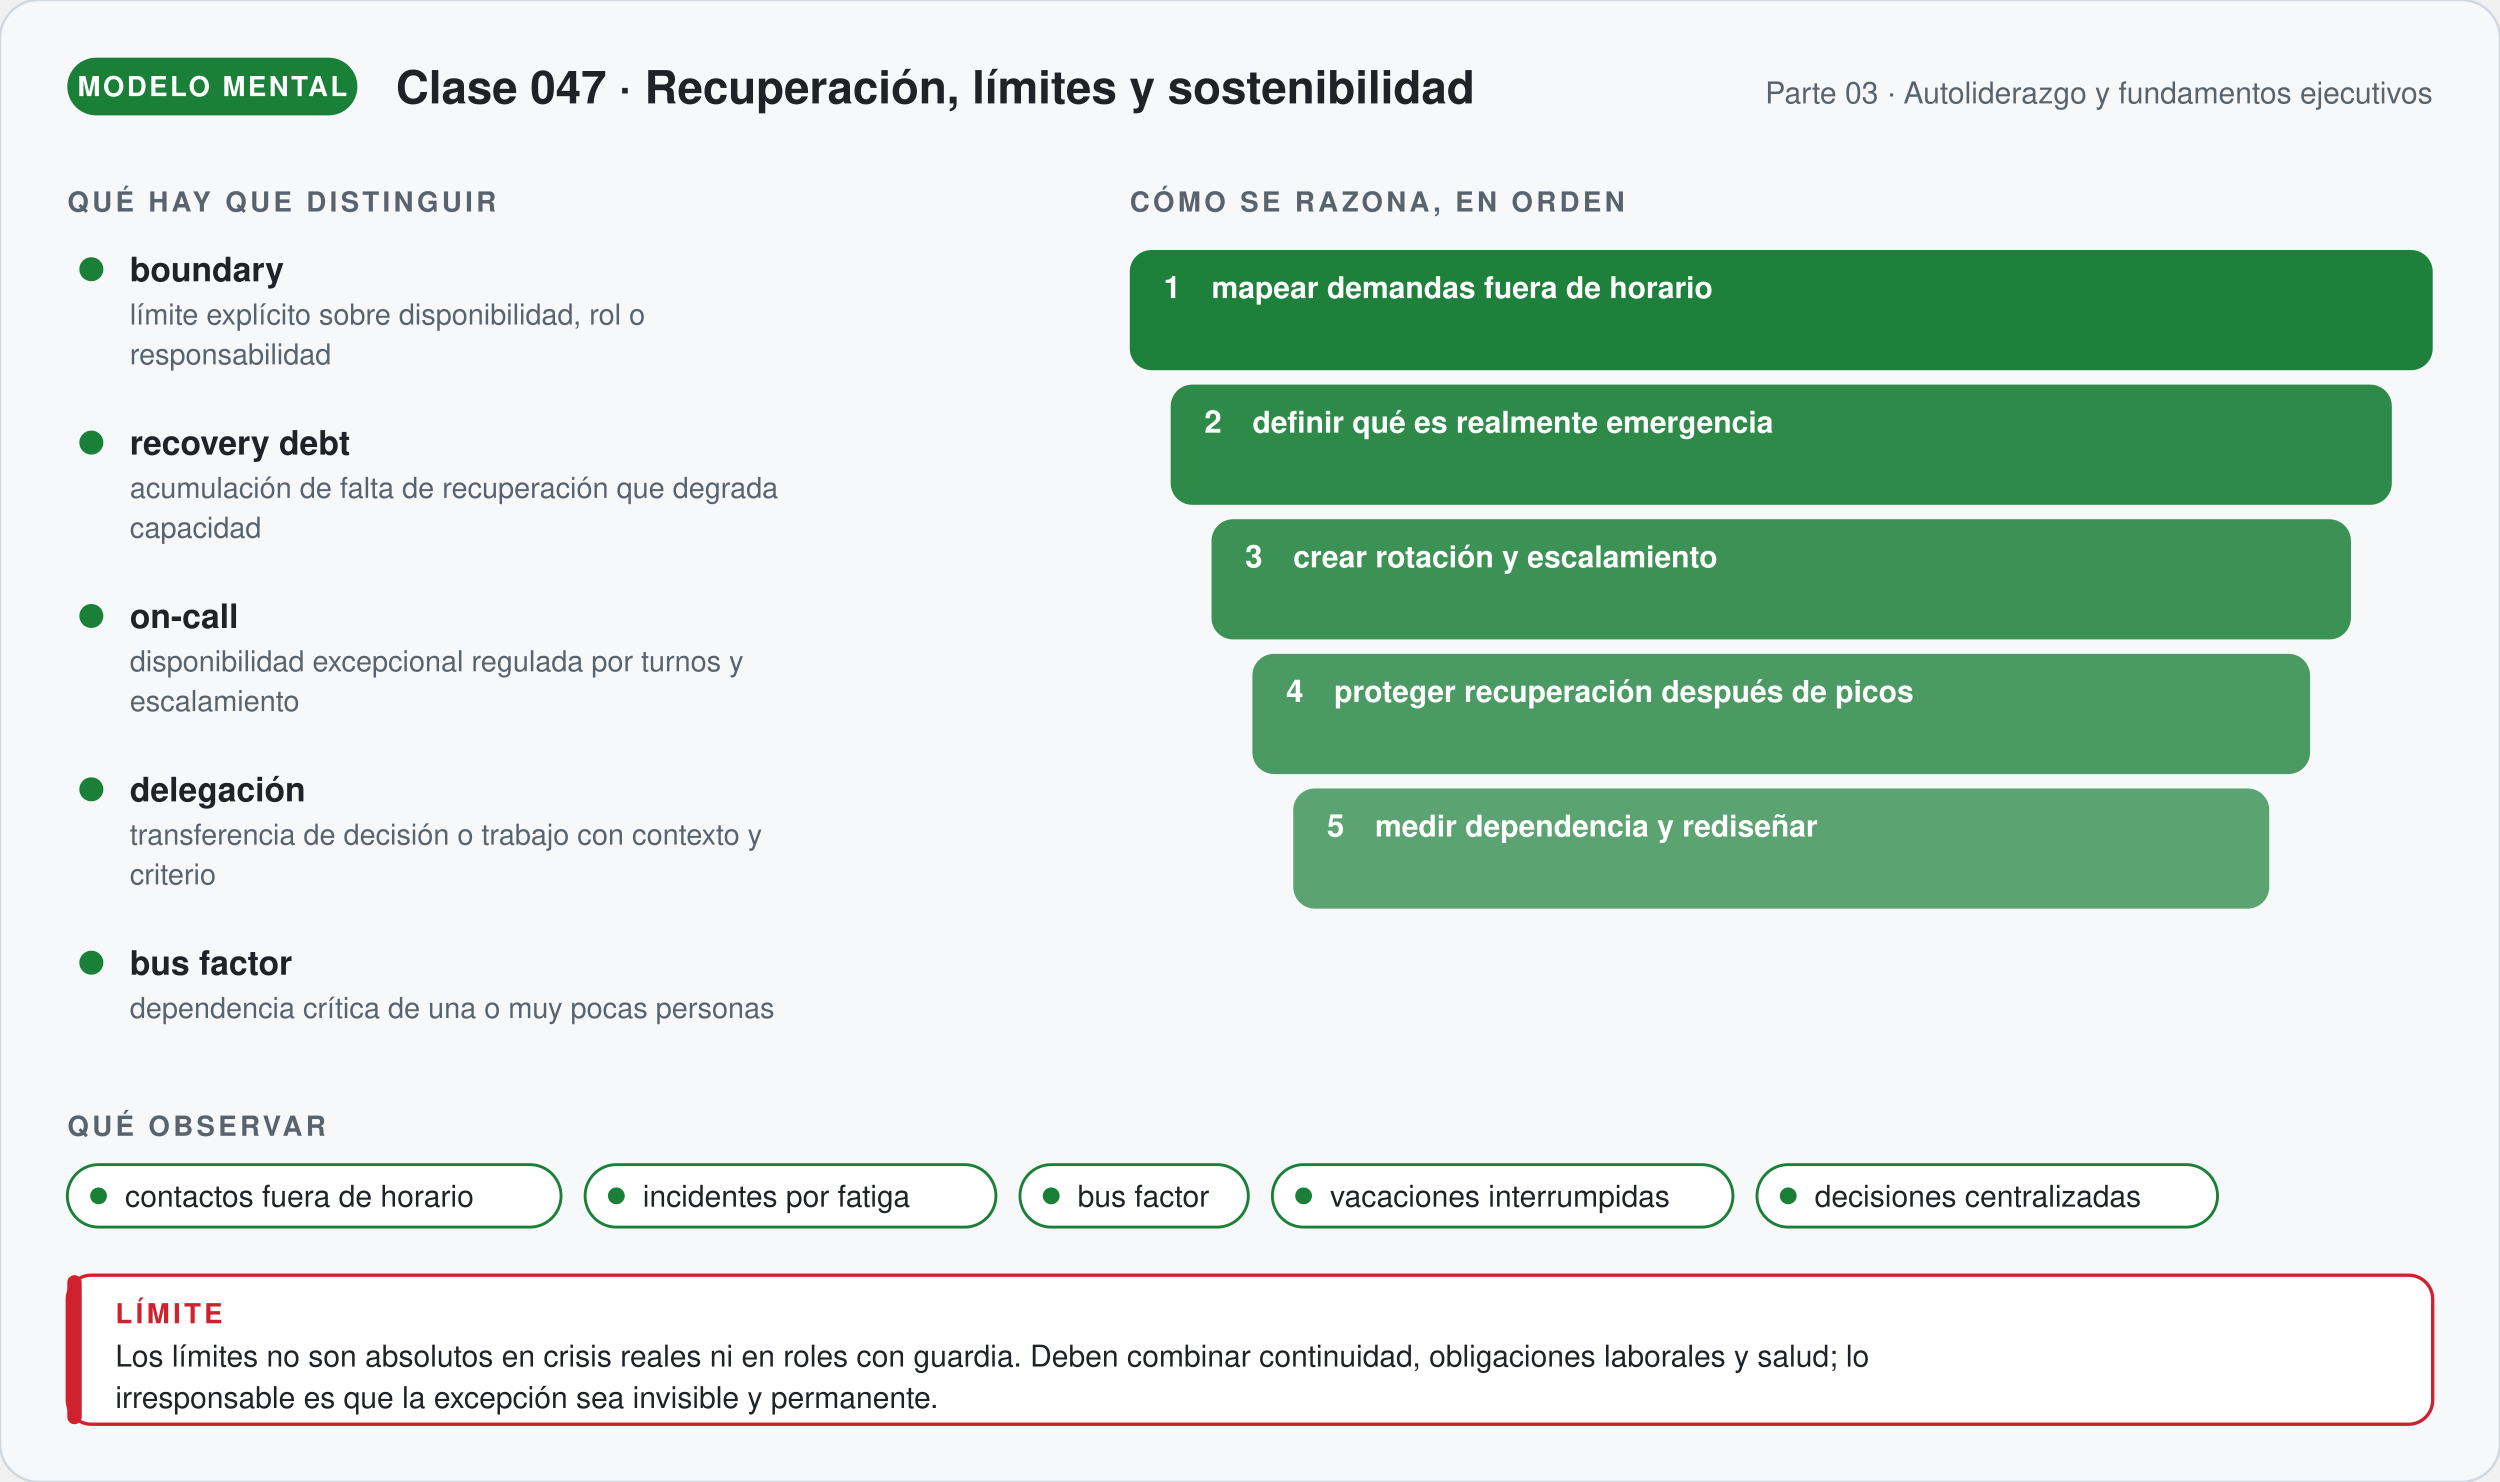
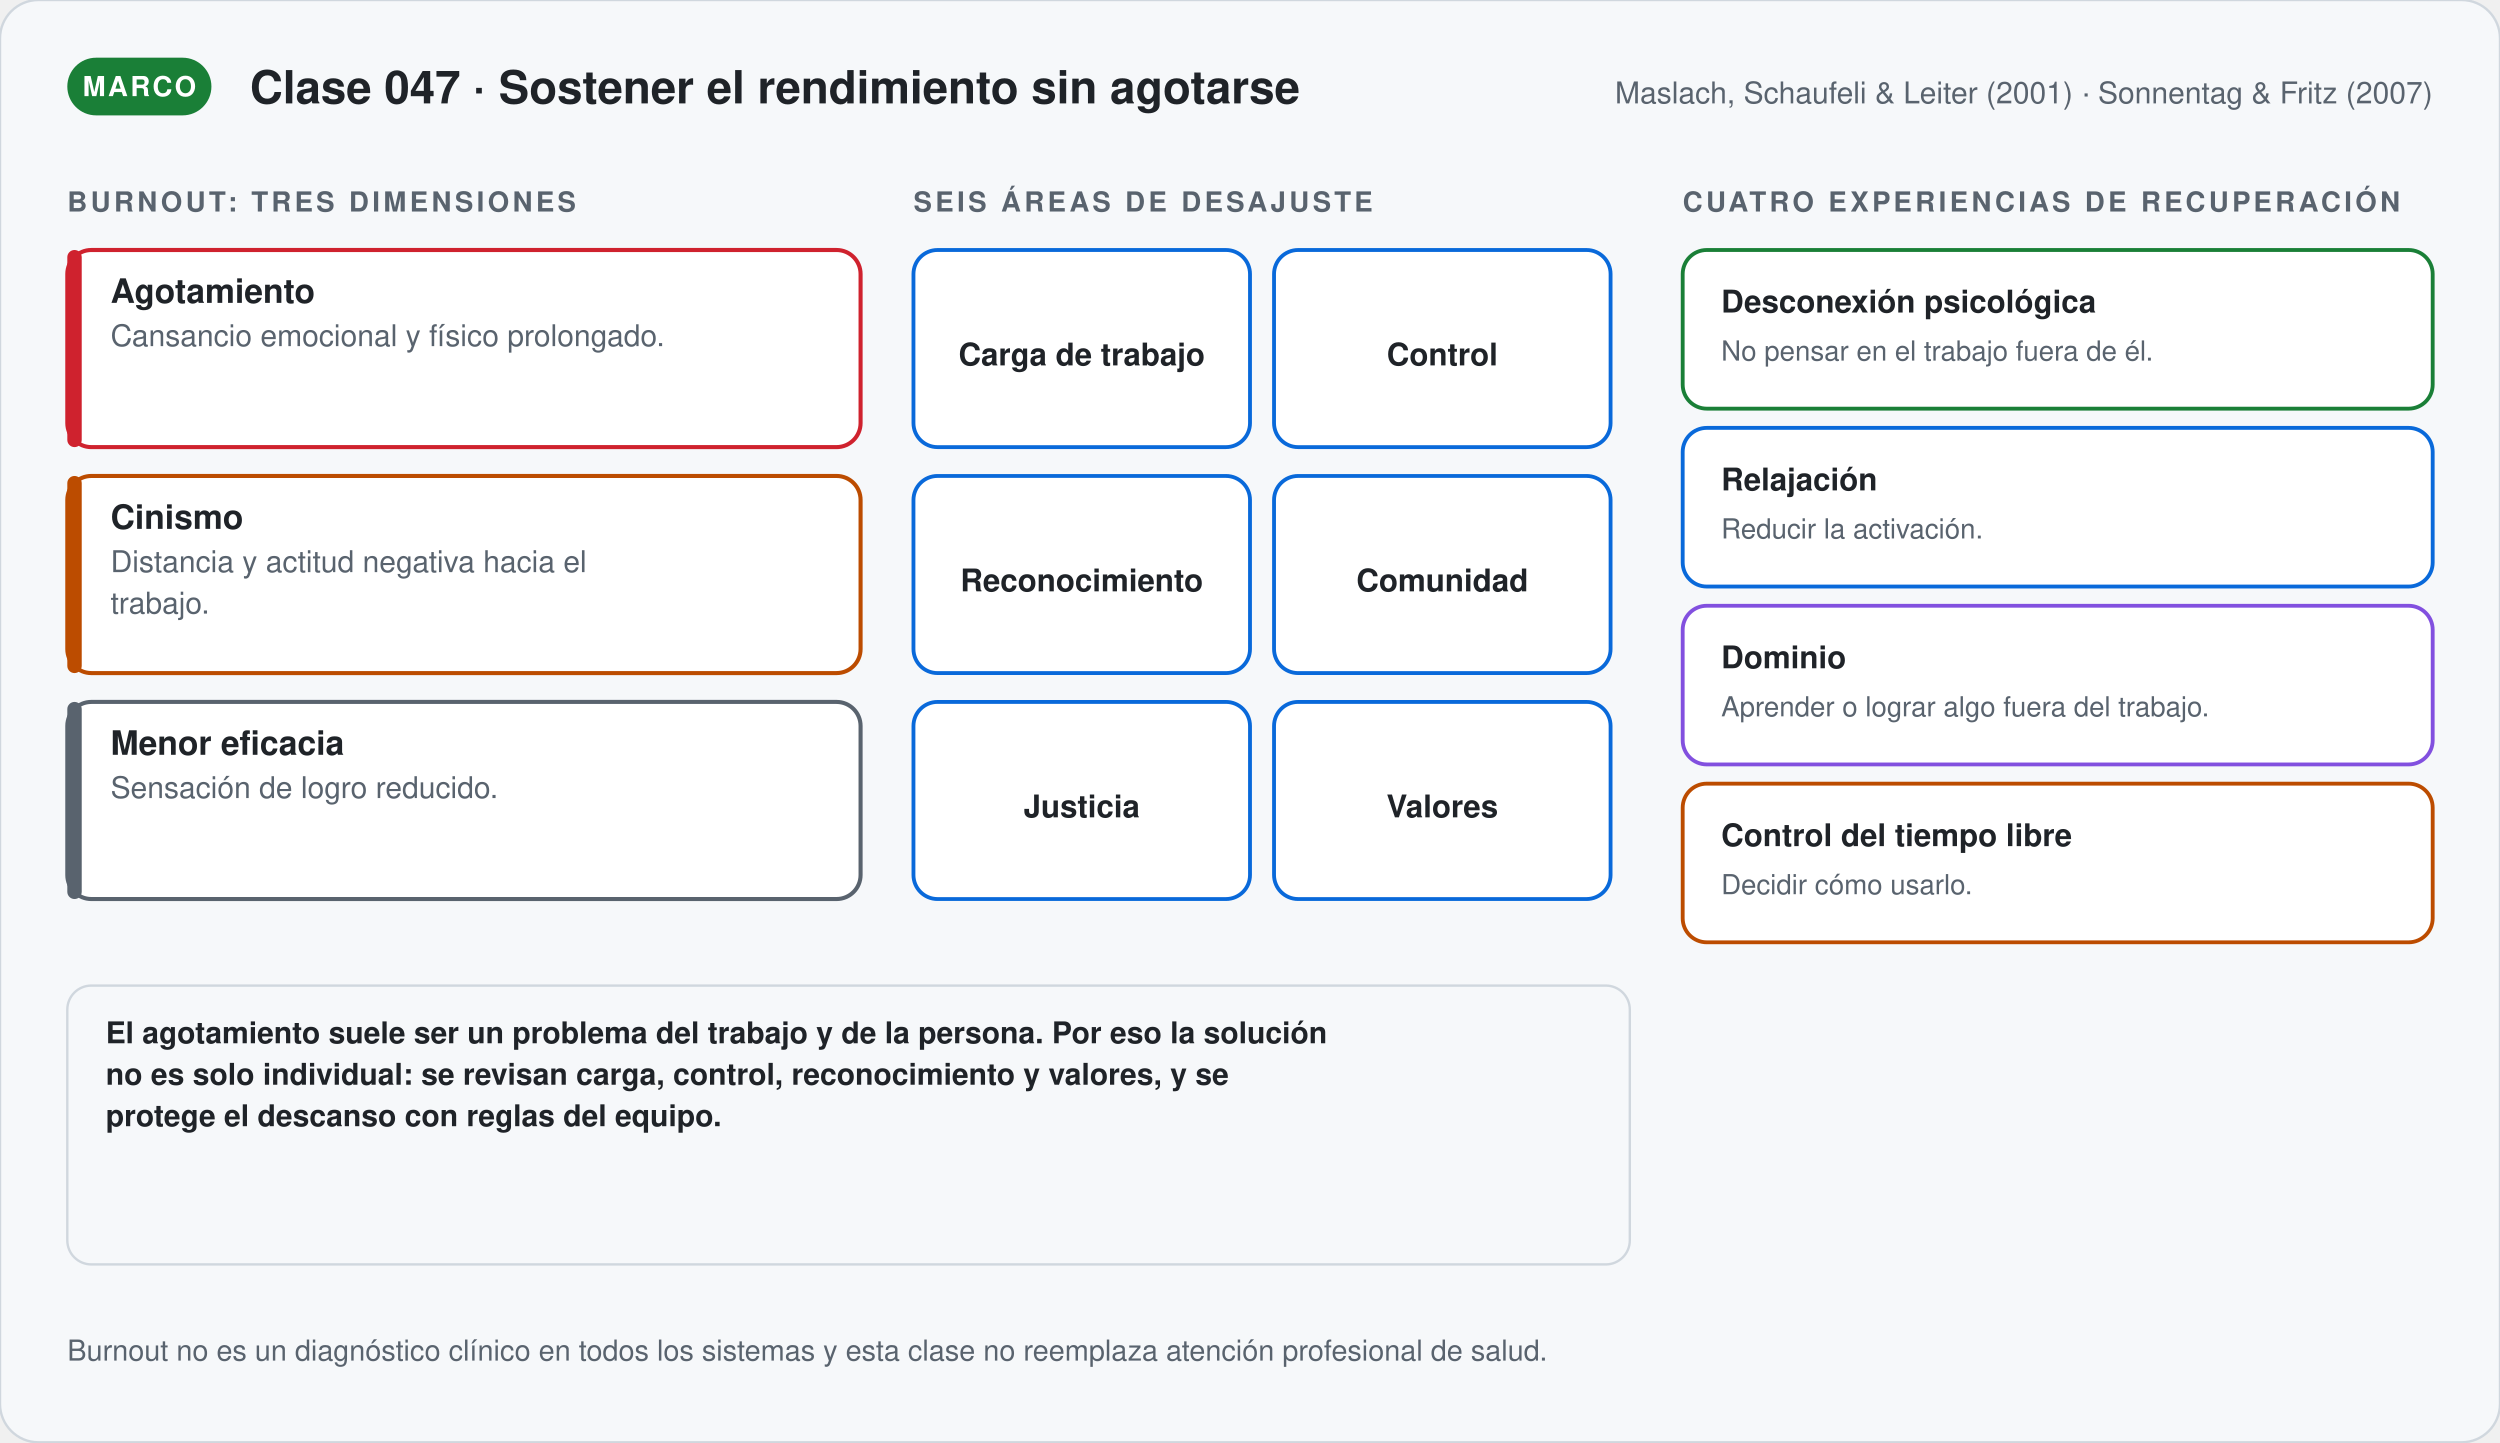
- <svg xmlns="http://www.w3.org/2000/svg" viewBox="0 0 1040 616.48" width="1040" role="img" aria-labelledby="t-g47 d-g47" font-family="'Segoe UI', 'Helvetica Neue', Helvetica, Arial, sans-serif">
+ <svg xmlns="http://www.w3.org/2000/svg" viewBox="0 0 1040 600" width="1040" role="img" aria-labelledby="t-047 d-047" font-family="'Segoe UI', 'Helvetica Neue', Helvetica, Arial, sans-serif">
  <defs>
-     <marker id="p-g47" viewBox="0 0 10 10" refX="8" refY="5" markerWidth="7" markerHeight="7" orient="auto">
+     <marker id="p-047" viewBox="0 0 10 10" refX="8" refY="5" markerWidth="7" markerHeight="7" orient="auto">
      <path d="M1,1 L9,5 L1,9 Z" fill="#59636e" />
    </marker>
  </defs>
-   <rect width="1040" height="616.48" rx="16" fill="#f6f8fa" stroke="#d0d7de" />
-   <rect x="28" y="24" width="120.67" height="24" rx="12" fill="#1a7f37" />
-   <text x="88.335" y="40" font-size="11.5" font-weight="700" fill="#ffffff" text-anchor="middle" letter-spacing="1">MODELO MENTAL</text>
-   <text x="164.67" y="43" font-size="19" font-weight="700" fill="#1f2328" text-anchor="start">Clase 047 · Recuperación, límites y sostenibilidad</text>
-   <text x="1012" y="43" font-size="12.5" font-weight="400" fill="#59636e" text-anchor="end">Parte 03 · Autoliderazgo y fundamentos ejecutivos</text>
-   <text x="28" y="88" font-size="11.5" font-weight="700" fill="#59636e" text-anchor="start" letter-spacing="1.4">QUÉ HAY QUE DISTINGUIR</text>
-   <circle cx="38" cy="112" r="5" fill="#1a7f37" />
-   <text x="54" y="117" font-size="14" font-weight="700" fill="#1f2328" text-anchor="start">boundary</text>
-   <text x="54" y="135" font-size="12" font-weight="400" fill="#59636e" text-anchor="start">límite explícito sobre disponibilidad, rol o</text>
-   <text x="54" y="151.56" font-size="12" font-weight="400" fill="#59636e" text-anchor="start">responsabilidad</text>
-   <circle cx="38" cy="184.12" r="5" fill="#1a7f37" />
-   <text x="54" y="189.12" font-size="14" font-weight="700" fill="#1f2328" text-anchor="start">recovery debt</text>
-   <text x="54" y="207.12" font-size="12" font-weight="400" fill="#59636e" text-anchor="start">acumulación de falta de recuperación que degrada</text>
-   <text x="54" y="223.68" font-size="12" font-weight="400" fill="#59636e" text-anchor="start">capacidad</text>
-   <circle cx="38" cy="256.24" r="5" fill="#1a7f37" />
-   <text x="54" y="261.24" font-size="14" font-weight="700" fill="#1f2328" text-anchor="start">on-call</text>
-   <text x="54" y="279.24" font-size="12" font-weight="400" fill="#59636e" text-anchor="start">disponibilidad excepcional regulada por turnos y</text>
-   <text x="54" y="295.8" font-size="12" font-weight="400" fill="#59636e" text-anchor="start">escalamiento</text>
-   <circle cx="38" cy="328.36" r="5" fill="#1a7f37" />
-   <text x="54" y="333.36" font-size="14" font-weight="700" fill="#1f2328" text-anchor="start">delegación</text>
-   <text x="54" y="351.36" font-size="12" font-weight="400" fill="#59636e" text-anchor="start">transferencia de decisión o trabajo con contexto y</text>
-   <text x="54" y="367.92" font-size="12" font-weight="400" fill="#59636e" text-anchor="start">criterio</text>
-   <circle cx="38" cy="400.48" r="5" fill="#1a7f37" />
-   <text x="54" y="405.48" font-size="14" font-weight="700" fill="#1f2328" text-anchor="start">bus factor</text>
-   <text x="54" y="423.48" font-size="12" font-weight="400" fill="#59636e" text-anchor="start">dependencia crítica de una o muy pocas personas</text>
-   <text x="470" y="88" font-size="11.5" font-weight="700" fill="#59636e" text-anchor="start" letter-spacing="1.4">CÓMO SE RAZONA, EN ORDEN</text>
-   <rect x="470" y="104" width="542" height="50" rx="9" fill="#1a7f37" stroke="#1a7f37" stroke-width="0" fill-opacity="0.98" />
-   <text x="484" y="124" font-size="13" font-weight="800" fill="#ffffff" text-anchor="start">1</text>
-   <text x="504" y="124" font-size="12.5" font-weight="600" fill="#ffffff" text-anchor="start">mapear demandas fuera de horario</text>
-   <rect x="487" y="160" width="508" height="50" rx="9" fill="#1a7f37" stroke="#1a7f37" stroke-width="0" fill-opacity="0.91" />
-   <text x="501" y="180" font-size="13" font-weight="800" fill="#ffffff" text-anchor="start">2</text>
-   <text x="521" y="180" font-size="12.5" font-weight="600" fill="#ffffff" text-anchor="start">definir qué es realmente emergencia</text>
-   <rect x="504" y="216" width="474" height="50" rx="9" fill="#1a7f37" stroke="#1a7f37" stroke-width="0" fill-opacity="0.84" />
-   <text x="518" y="236" font-size="13" font-weight="800" fill="#ffffff" text-anchor="start">3</text>
-   <text x="538" y="236" font-size="12.5" font-weight="600" fill="#ffffff" text-anchor="start">crear rotación y escalamiento</text>
-   <rect x="521" y="272" width="440" height="50" rx="9" fill="#1a7f37" stroke="#1a7f37" stroke-width="0" fill-opacity="0.77" />
-   <text x="535" y="292" font-size="13" font-weight="800" fill="#ffffff" text-anchor="start">4</text>
-   <text x="555" y="292" font-size="12.5" font-weight="600" fill="#ffffff" text-anchor="start">proteger recuperación después de picos</text>
-   <rect x="538" y="328" width="406" height="50" rx="9" fill="#1a7f37" stroke="#1a7f37" stroke-width="0" fill-opacity="0.7" />
-   <text x="552" y="348" font-size="13" font-weight="800" fill="#ffffff" text-anchor="start">5</text>
-   <text x="572" y="348" font-size="12.5" font-weight="600" fill="#ffffff" text-anchor="start">medir dependencia y rediseñar</text>
-   <text x="28" y="472.48" font-size="11.5" font-weight="700" fill="#59636e" text-anchor="start" letter-spacing="1.4">QUÉ OBSERVAR</text>
-   <rect x="28" y="484.48" width="205.4" height="26" rx="13" fill="#ffffff" stroke="#1a7f37" stroke-width="1.2" />
-   <circle cx="41" cy="497.48" r="3.5" fill="#1a7f37" />
-   <text x="52" y="501.98" font-size="12.5" font-weight="400" fill="#1f2328" text-anchor="start">contactos fuera de horario</text>
-   <rect x="243.4" y="484.48" width="170.9" height="26" rx="13" fill="#ffffff" stroke="#1a7f37" stroke-width="1.2" />
-   <circle cx="256.4" cy="497.48" r="3.5" fill="#1a7f37" />
-   <text x="267.4" y="501.98" font-size="12.5" font-weight="400" fill="#1f2328" text-anchor="start">incidentes por fatiga</text>
-   <rect x="424.3" y="484.48" width="95" height="26" rx="13" fill="#ffffff" stroke="#1a7f37" stroke-width="1.2" />
-   <circle cx="437.3" cy="497.48" r="3.5" fill="#1a7f37" />
-   <text x="448.3" y="501.98" font-size="12.5" font-weight="400" fill="#1f2328" text-anchor="start">bus factor</text>
-   <rect x="529.3" y="484.48" width="191.6" height="26" rx="13" fill="#ffffff" stroke="#1a7f37" stroke-width="1.2" />
-   <circle cx="542.3" cy="497.48" r="3.5" fill="#1a7f37" />
-   <text x="553.3" y="501.98" font-size="12.5" font-weight="400" fill="#1f2328" text-anchor="start">vacaciones interrumpidas</text>
-   <rect x="730.9" y="484.48" width="191.6" height="26" rx="13" fill="#ffffff" stroke="#1a7f37" stroke-width="1.2" />
-   <circle cx="743.9" cy="497.48" r="3.5" fill="#1a7f37" />
-   <text x="754.9" y="501.98" font-size="12.5" font-weight="400" fill="#1f2328" text-anchor="start">decisiones centralizadas</text>
-   <rect x="28" y="530.48" width="984" height="62" rx="10" fill="#ffffff" stroke="#cf222e" stroke-width="1.4" />
-   <rect x="28" y="530.48" width="6" height="62" rx="3" fill="#cf222e" />
-   <text x="48" y="550.48" font-size="11.5" font-weight="700" fill="#cf222e" text-anchor="start" letter-spacing="1.4">LÍMITE</text>
-   <text x="48" y="568.48" font-size="12.5" font-weight="400" fill="#1f2328" text-anchor="start">Los límites no son absolutos en crisis reales ni en roles con guardia. Deben combinar continuidad, obligaciones laborales y salud; lo</text>
-   <text x="48" y="585.73" font-size="12.5" font-weight="400" fill="#1f2328" text-anchor="start">irresponsable es que la excepción sea invisible y permanente.</text>
+   <rect width="1040" height="600" rx="16" fill="#f6f8fa" stroke="#d0d7de" />
+   <rect x="28" y="24" width="59.95" height="24" rx="12" fill="#1a7f37" />
+   <text x="57.975" y="40" font-size="11.5" font-weight="700" fill="#ffffff" text-anchor="middle" letter-spacing="1">MARCO</text>
+   <text x="103.95" y="43" font-size="19" font-weight="700" fill="#1f2328" text-anchor="start">Clase 047 · Sostener el rendimiento sin agotarse</text>
+   <text x="1012" y="43" font-size="12.5" font-weight="400" fill="#59636e" text-anchor="end">Maslach, Schaufeli &amp; Leiter (2001) · Sonnentag &amp; Fritz (2007)</text>
+   <text x="28" y="88" font-size="11.5" font-weight="700" fill="#59636e" text-anchor="start" letter-spacing="1.4">BURNOUT: TRES DIMENSIONES</text>
+   <rect x="28" y="104" width="330" height="82" rx="10" fill="#ffffff" stroke="#cf222e" stroke-width="1.7" />
+   <rect x="28" y="104" width="6" height="82" rx="3" fill="#cf222e" />
+   <text x="46" y="126" font-size="14" font-weight="700" fill="#1f2328" text-anchor="start">Agotamiento</text>
+   <text x="46" y="144" font-size="12.5" font-weight="400" fill="#59636e" text-anchor="start">Cansancio emocional y físico prolongado.</text>
+   <rect x="28" y="198" width="330" height="82" rx="10" fill="#ffffff" stroke="#bc4c00" stroke-width="1.7" />
+   <rect x="28" y="198" width="6" height="82" rx="3" fill="#bc4c00" />
+   <text x="46" y="220" font-size="14" font-weight="700" fill="#1f2328" text-anchor="start">Cinismo</text>
+   <text x="46" y="238" font-size="12.5" font-weight="400" fill="#59636e" text-anchor="start">Distancia y actitud negativa hacia el</text>
+   <text x="46" y="255.25" font-size="12.5" font-weight="400" fill="#59636e" text-anchor="start">trabajo.</text>
+   <rect x="28" y="292" width="330" height="82" rx="10" fill="#ffffff" stroke="#59636e" stroke-width="1.7" />
+   <rect x="28" y="292" width="6" height="82" rx="3" fill="#59636e" />
+   <text x="46" y="314" font-size="14" font-weight="700" fill="#1f2328" text-anchor="start">Menor eficacia</text>
+   <text x="46" y="332" font-size="12.5" font-weight="400" fill="#59636e" text-anchor="start">Sensación de logro reducido.</text>
+   <text x="380" y="88" font-size="11.5" font-weight="700" fill="#59636e" text-anchor="start" letter-spacing="1.4">SEIS ÁREAS DE DESAJUSTE</text>
+   <rect x="380" y="104" width="140" height="82" rx="10" fill="#ffffff" stroke="#0969da" stroke-width="1.6" />
+   <text x="450" y="152" font-size="13" font-weight="700" fill="#1f2328" text-anchor="middle">Carga de trabajo</text>
+   <rect x="530" y="104" width="140" height="82" rx="10" fill="#ffffff" stroke="#0969da" stroke-width="1.6" />
+   <text x="600" y="152" font-size="13" font-weight="700" fill="#1f2328" text-anchor="middle">Control</text>
+   <rect x="380" y="198" width="140" height="82" rx="10" fill="#ffffff" stroke="#0969da" stroke-width="1.6" />
+   <text x="450" y="246" font-size="13" font-weight="700" fill="#1f2328" text-anchor="middle">Reconocimiento</text>
+   <rect x="530" y="198" width="140" height="82" rx="10" fill="#ffffff" stroke="#0969da" stroke-width="1.6" />
+   <text x="600" y="246" font-size="13" font-weight="700" fill="#1f2328" text-anchor="middle">Comunidad</text>
+   <rect x="380" y="292" width="140" height="82" rx="10" fill="#ffffff" stroke="#0969da" stroke-width="1.6" />
+   <text x="450" y="340" font-size="13" font-weight="700" fill="#1f2328" text-anchor="middle">Justicia</text>
+   <rect x="530" y="292" width="140" height="82" rx="10" fill="#ffffff" stroke="#0969da" stroke-width="1.6" />
+   <text x="600" y="340" font-size="13" font-weight="700" fill="#1f2328" text-anchor="middle">Valores</text>
+   <text x="700" y="88" font-size="11.5" font-weight="700" fill="#59636e" text-anchor="start" letter-spacing="1.4">CUATRO EXPERIENCIAS DE RECUPERACIÓN</text>
+   <rect x="700" y="104" width="312" height="66" rx="10" fill="#ffffff" stroke="#1a7f37" stroke-width="1.6" />
+   <text x="716" y="130" font-size="13" font-weight="700" fill="#1f2328" text-anchor="start">Desconexión psicológica</text>
+   <text x="716" y="150" font-size="11.5" font-weight="400" fill="#59636e" text-anchor="start">No pensar en el trabajo fuera de él.</text>
+   <rect x="700" y="178" width="312" height="66" rx="10" fill="#ffffff" stroke="#0969da" stroke-width="1.6" />
+   <text x="716" y="204" font-size="13" font-weight="700" fill="#1f2328" text-anchor="start">Relajación</text>
+   <text x="716" y="224" font-size="11.5" font-weight="400" fill="#59636e" text-anchor="start">Reducir la activación.</text>
+   <rect x="700" y="252" width="312" height="66" rx="10" fill="#ffffff" stroke="#8250df" stroke-width="1.6" />
+   <text x="716" y="278" font-size="13" font-weight="700" fill="#1f2328" text-anchor="start">Dominio</text>
+   <text x="716" y="298" font-size="11.5" font-weight="400" fill="#59636e" text-anchor="start">Aprender o lograr algo fuera del trabajo.</text>
+   <rect x="700" y="326" width="312" height="66" rx="10" fill="#ffffff" stroke="#bc4c00" stroke-width="1.6" />
+   <text x="716" y="352" font-size="13" font-weight="700" fill="#1f2328" text-anchor="start">Control del tiempo libre</text>
+   <text x="716" y="372" font-size="11.5" font-weight="400" fill="#59636e" text-anchor="start">Decidir cómo usarlo.</text>
+   <rect x="28" y="410" width="650" height="116" rx="10" fill="#f6f8fa" stroke="#d0d7de" stroke-width="1" />
+   <text x="44" y="434" font-size="12.5" font-weight="600" fill="#1f2328" text-anchor="start">El agotamiento suele ser un problema del trabajo y de la persona. Por eso la solución</text>
+   <text x="44" y="451.25" font-size="12.5" font-weight="600" fill="#1f2328" text-anchor="start">no es solo individual: se revisan carga, control, reconocimiento y valores, y se</text>
+   <text x="44" y="468.5" font-size="12.5" font-weight="600" fill="#1f2328" text-anchor="start">protege el descanso con reglas del equipo.</text>
+   <text x="28" y="566" font-size="12" font-weight="400" fill="#59636e" text-anchor="start">Burnout no es un diagnóstico clínico en todos los sistemas y esta clase no reemplaza atención profesional de salud.</text>
</svg>
